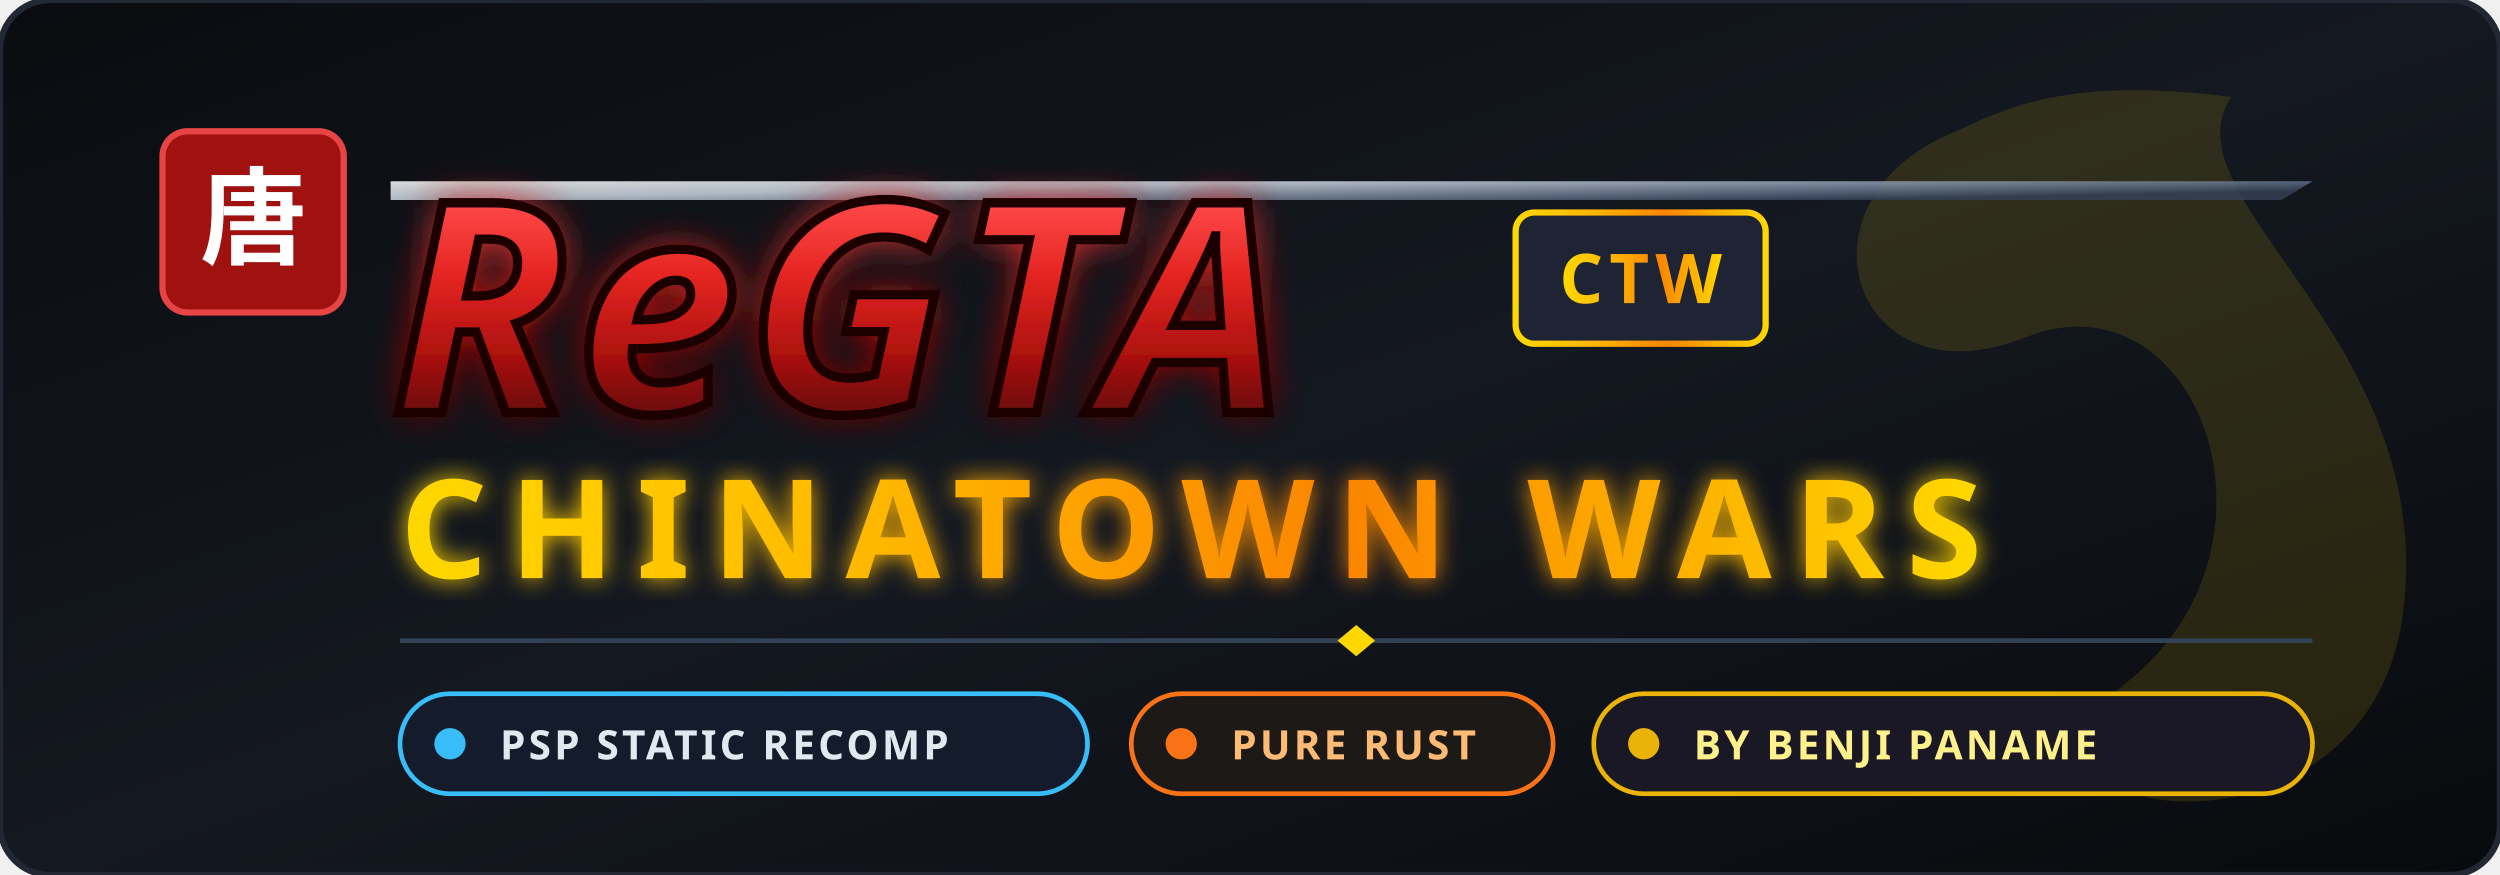
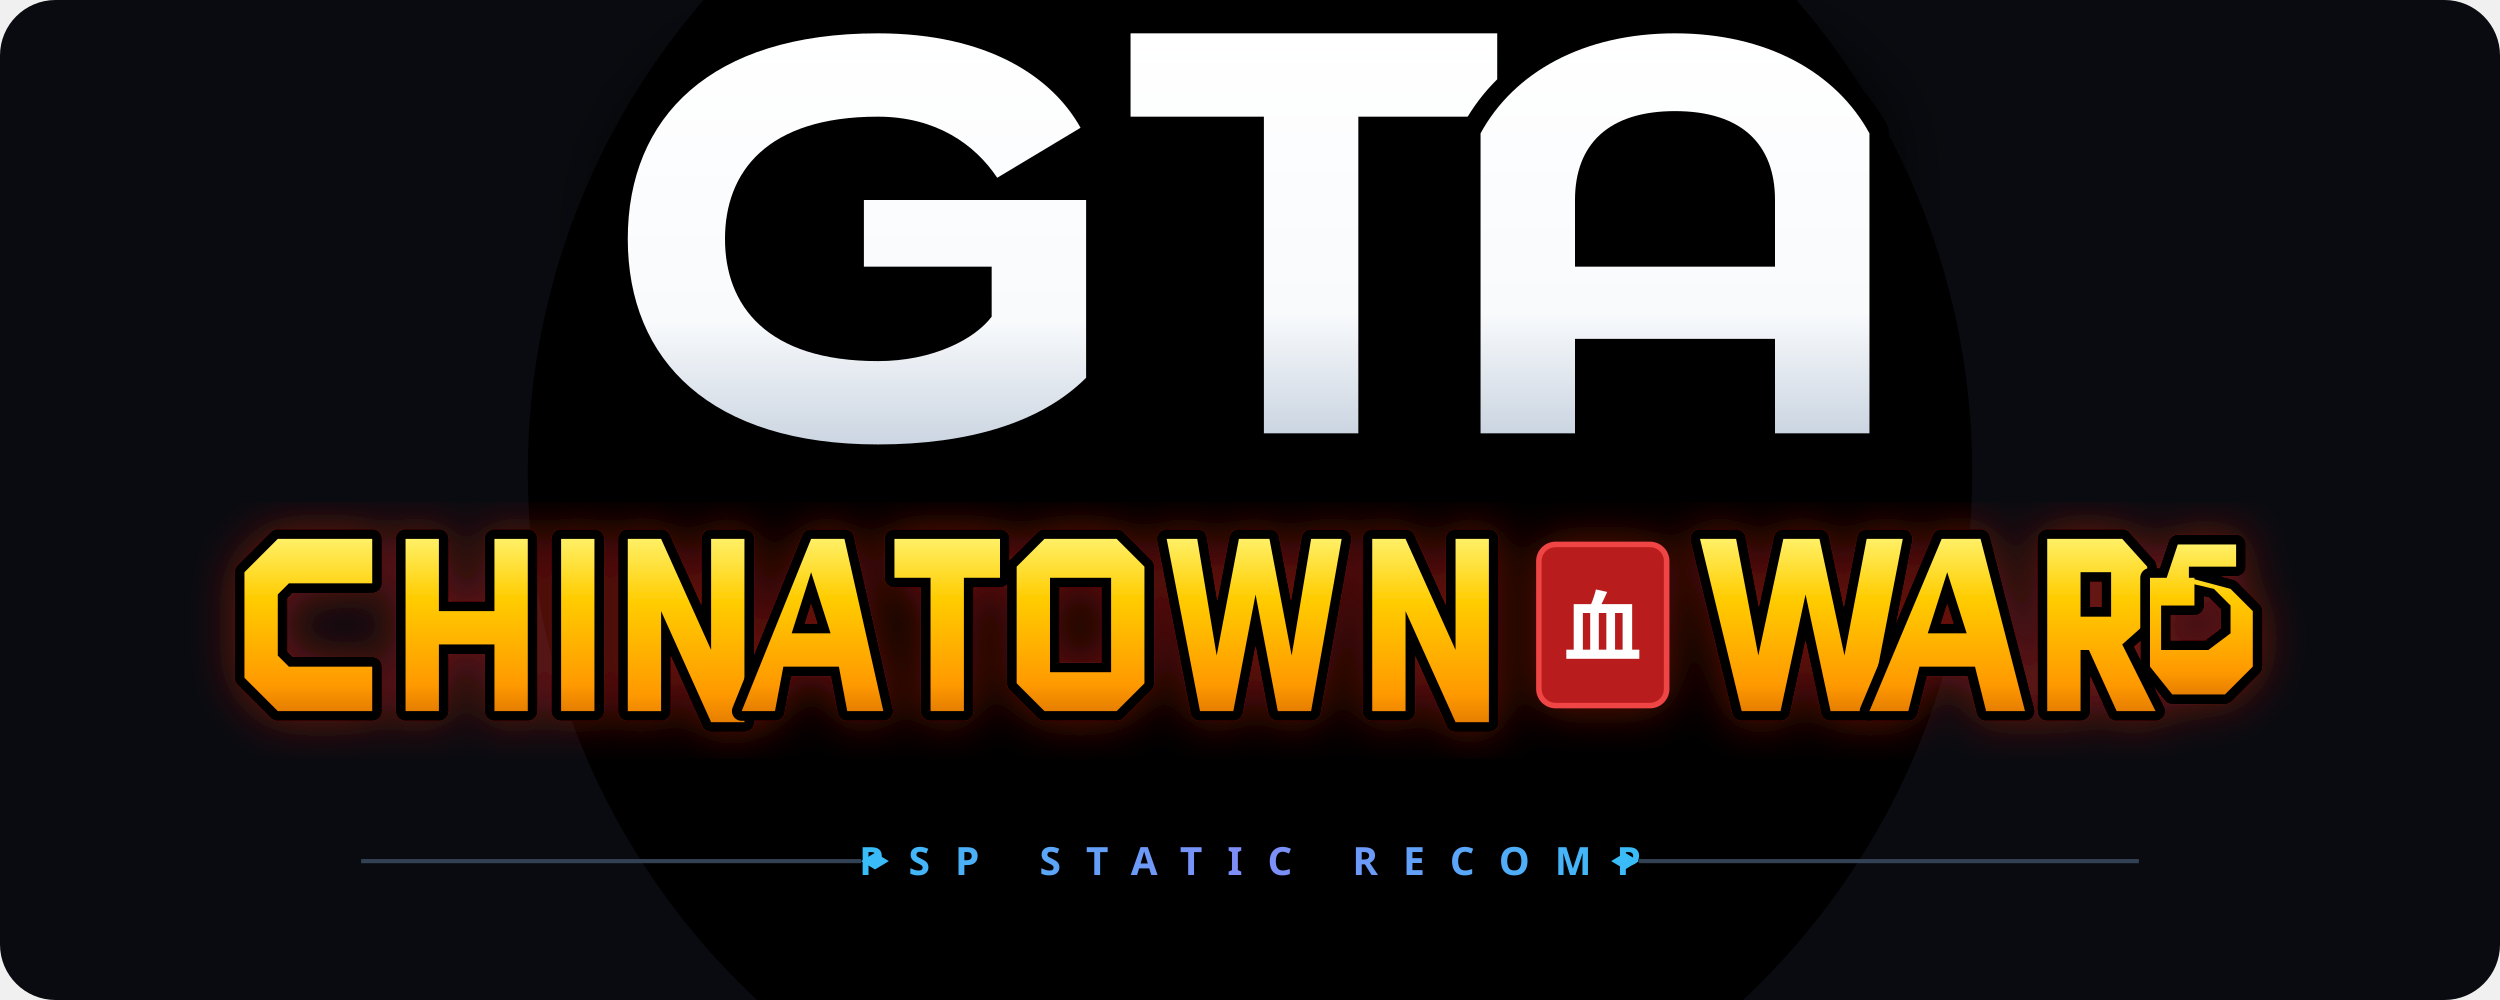
- <svg xmlns="http://www.w3.org/2000/svg" viewBox="0 0 800 280" width="100%" height="100%">
+ <svg xmlns="http://www.w3.org/2000/svg" viewBox="0 0 900 360" width="100%" height="100%">
  <defs>
-     <linearGradient id="bgGrad" x1="0%" y1="0%" x2="100%" y2="100%">
-       <stop offset="0%" stop-color="#0a0c10" />
-       <stop offset="50%" stop-color="#141820" />
-       <stop offset="100%" stop-color="#080a0d" />
+     <filter id="gtaShadow" x="-20%" y="-20%" width="140%" height="140%">
+       <feDropShadow dx="7" dy="9" stdDeviation="0" flood-color="#000000" flood-opacity="1.0" />
+       <feDropShadow dx="0" dy="0" stdDeviation="12" flood-color="rgba(0,0,0,0.8)" />
+     </filter>
+     <filter id="ctwShadow" x="-20%" y="-20%" width="140%" height="140%">
+       <feDropShadow dx="5" dy="6" stdDeviation="0" flood-color="#000000" flood-opacity="1.0" />
+       <feDropShadow dx="0" dy="0" stdDeviation="8" flood-color="rgba(229, 37, 33, 0.45)" />
+     </filter>
+     <linearGradient id="gtaWhiteGrad" x1="0%" y1="0%" x2="0%" y2="100%">
+       <stop offset="0%" stop-color="#ffffff" />
+       <stop offset="70%" stop-color="#f8fafc" />
+       <stop offset="100%" stop-color="#cbd5e1" />
    </linearGradient>
-     <linearGradient id="crimsonGrad" x1="0%" y1="0%" x2="0%" y2="100%">
-       <stop offset="0%" stop-color="#ff4a4a" />
-       <stop offset="35%" stop-color="#e52521" />
-       <stop offset="70%" stop-color="#b01210" />
-       <stop offset="100%" stop-color="#690a08" />
+     <linearGradient id="ctwGoldGrad" x1="0%" y1="0%" x2="0%" y2="100%">
+       <stop offset="0%" stop-color="#fff066" />
+       <stop offset="35%" stop-color="#ffcc00" />
+       <stop offset="85%" stop-color="#ff9900" />
+       <stop offset="100%" stop-color="#e67e00" />
    </linearGradient>
-     <linearGradient id="goldGrad" x1="0%" y1="0%" x2="100%" y2="0%">
-       <stop offset="0%" stop-color="#ffd700" />
-       <stop offset="30%" stop-color="#ffb703" />
-       <stop offset="60%" stop-color="#fb8500" />
-       <stop offset="100%" stop-color="#ffd700" />
+     <linearGradient id="recompCyanGrad" x1="0%" y1="0%" x2="100%" y2="0%">
+       <stop offset="0%" stop-color="#38bdf8" />
+       <stop offset="50%" stop-color="#818cf8" />
+       <stop offset="100%" stop-color="#38bdf8" />
    </linearGradient>
-     <linearGradient id="steelGrad" x1="0%" y1="0%" x2="100%" y2="50%">
-       <stop offset="0%" stop-color="#ffffff" />
-       <stop offset="40%" stop-color="#cbd5e1" />
-       <stop offset="80%" stop-color="#64748b" />
-       <stop offset="100%" stop-color="#334155" />
-     </linearGradient>
-     <filter id="neonGlowRed" x="-20%" y="-20%" width="140%" height="140%">
-       <feGaussianBlur stdDeviation="6" result="blur" />
-       <feMerge>
-         <feMergeNode in="blur" />
-         <feMergeNode in="SourceGraphic" />
-       </feMerge>
-     </filter>
-     <filter id="neonGlowGold" x="-20%" y="-20%" width="140%" height="140%">
-       <feGaussianBlur stdDeviation="4" result="blur" />
-       <feMerge>
-         <feMergeNode in="blur" />
-         <feMergeNode in="SourceGraphic" />
-       </feMerge>
-     </filter>
  </defs>
-   <rect width="800" height="280" rx="16" fill="url(#bgGrad)" stroke="#222734" stroke-width="2" />
-   <g opacity="0.12" transform="translate(560, 20) scale(1.1)">
-     <path d="M60,20 C10,40 30,100 80,80 C130,60 160,140 110,180 C60,220 180,240 190,160 C200,80 120,40 140,10 C100,5 80,10 60,20 Z" fill="#ffd700" />
+   <rect width="900" height="360" rx="20" fill="#090b10" />
+   <circle cx="450" cy="170" r="260" fill="radial-gradient(circle, rgba(229,37,33,0.12) 0%, rgba(255,204,0,0.04) 50%, transparent 70%)" />
+   <g id="GTA_Pricedown" filter="url(#gtaShadow)" transform="translate(81, 0)">
+     <path d="M 235,160               C 175,160 145,130 145,86               C 145,42 175,12 235,12               C 275,12 298,28 308,46               L 278,64               C 270,52 256,42 235,42               C 195,42 180,62 180,86               C 180,110 195,130 235,130               C 255,130 270,122 276,114               L 276,96               L 230,96               L 230,72               L 310,72               L 310,136               C 294,152 268,160 235,160 Z" fill="url(#gtaWhiteGrad)" stroke="#000000" stroke-width="14" stroke-linejoin="round" paint-order="stroke fill" />
+     <path d="M 326,12               L 458,12               L 458,42               L 408,42               L 408,156               L 374,156               L 374,42               L 326,42 Z" fill="url(#gtaWhiteGrad)" stroke="#000000" stroke-width="14" stroke-linejoin="round" paint-order="stroke fill" />
+     <path d="M 522,12               C 555,12 580,26 592,48               L 592,156               L 558,156               L 558,122               L 486,122               L 486,156               L 452,156               L 452,48               C 464,26 489,12 522,12 Z              M 522,40               C 498,40 486,52 486,72               L 486,96               L 558,96               L 558,72               C 558,52 546,40 522,40 Z" fill="url(#gtaWhiteGrad)" stroke="#000000" stroke-width="14" stroke-linejoin="round" paint-order="stroke fill" />
  </g>
-   <rect x="52" y="42" width="58" height="58" rx="8" fill="#b01210" stroke="#ff4a4a" stroke-width="2" opacity="0.9" />
-   <text x="81" y="82" font-family="'Segoe UI', 'Noto Sans SC', sans-serif" font-size="34" font-weight="900" fill="#ffffff" text-anchor="middle">唐</text>
-   <path d="M 125,58 L 740,58 L 730,64 L 125,64 Z" fill="url(#steelGrad)" opacity="0.85" />
-   <path d="M 125,60 L 745,60" stroke="#ff3b30" stroke-width="2" filter="url(#neonGlowRed)" />
-   <text x="125" y="132" font-family="'Impact', 'Arial Black', sans-serif" font-size="94" font-weight="900" font-style="italic" letter-spacing="2" fill="url(#crimsonGrad)" stroke="#1a0202" stroke-width="3" filter="url(#neonGlowRed)">ReGTA</text>
-   <g transform="translate(485, 68)">
-     <rect x="0" y="0" width="80" height="42" rx="6" fill="#1e2433" stroke="url(#goldGrad)" stroke-width="2" />
-     <text x="40" y="29" font-family="'Segoe UI', sans-serif" font-size="22" font-weight="900" fill="url(#goldGrad)" text-anchor="middle" letter-spacing="2">CTW</text>
+   <g id="CHINATOWN_WARS" filter="url(#ctwShadow)" transform="translate(12, 182)">
+     <g transform="translate(68, 0)">
+       <path d="M 54,12 L 20,12 L 8,24 L 8,62 L 20,74 L 54,74 L 54,58 L 24,58 L 20,54 L 20,32 L 24,28 L 54,28 Z" fill="url(#ctwGoldGrad)" stroke="#000000" stroke-width="7" stroke-linejoin="round" paint-order="stroke fill" />
+       <path d="M 66,12 L 78,12 L 78,38 L 98,38 L 98,12 L 110,12 L 110,74 L 98,74 L 98,50 L 78,50 L 78,74 L 66,74 Z" fill="url(#ctwGoldGrad)" stroke="#000000" stroke-width="7" stroke-linejoin="round" paint-order="stroke fill" />
+       <path d="M 122,12 L 134,12 L 134,74 L 122,74 Z" fill="url(#ctwGoldGrad)" stroke="#000000" stroke-width="7" stroke-linejoin="round" paint-order="stroke fill" />
+       <path d="M 146,12 L 158,12 L 176,52 L 176,12 L 188,12 L 188,78 L 176,78 L 158,38 L 158,74 L 146,74 Z" fill="url(#ctwGoldGrad)" stroke="#000000" stroke-width="7" stroke-linejoin="round" paint-order="stroke fill" />
+       <path d="M 212,12 L 224,12 L 238,74 L 225,74 L 222,58 L 202,58 L 199,74 L 187,74 Z M 205,46 L 219,46 L 212,24 Z" fill="url(#ctwGoldGrad)" stroke="#000000" stroke-width="7" stroke-linejoin="round" paint-order="stroke fill" />
+       <path d="M 242,12 L 280,12 L 280,26 L 267,26 L 267,74 L 255,74 L 255,26 L 242,26 Z" fill="url(#ctwGoldGrad)" stroke="#000000" stroke-width="7" stroke-linejoin="round" paint-order="stroke fill" />
+       <path d="M 296,12 L 322,12 L 332,22 L 332,64 L 322,74 L 296,74 L 286,64 L 286,22 Z M 298,26 L 298,60 L 320,60 L 320,26 Z" fill="url(#ctwGoldGrad)" stroke="#000000" stroke-width="7" stroke-linejoin="round" paint-order="stroke fill" />
+       <path d="M 340,12 L 351,12 L 358,54 L 366,12 L 377,12 L 385,54 L 392,12 L 403,12 L 392,74 L 380,74 L 372,32 L 364,74 L 352,74 Z" fill="url(#ctwGoldGrad)" stroke="#000000" stroke-width="7" stroke-linejoin="round" paint-order="stroke fill" />
+       <path d="M 414,12 L 426,12 L 444,52 L 444,12 L 456,12 L 456,78 L 444,78 L 426,38 L 426,74 L 414,74 Z" fill="url(#ctwGoldGrad)" stroke="#000000" stroke-width="7" stroke-linejoin="round" paint-order="stroke fill" />
+     </g>
+     <g transform="translate(542, 0)">
+       <rect x="0" y="14" width="46" height="58" rx="6" fill="#b91c1c" stroke="#ef4444" stroke-width="2" />
+       <text x="23" y="54" font-family="'Segoe UI', sans-serif" font-size="28" font-weight="900" fill="#ffffff" text-anchor="middle">血</text>
+       <path d="M 58,12 L 71,12 L 79,54 L 88,12 L 101,12 L 110,54 L 118,12 L 131,12 L 119,74 L 105,74 L 96,32 L 87,74 L 73,74 Z" fill="url(#ctwGoldGrad)" stroke="#000000" stroke-width="7" stroke-linejoin="round" paint-order="stroke fill" />
+       <path d="M 145,12 L 159,12 L 175,74 L 161,74 L 157,58 L 137,58 L 133,74 L 119,74 Z M 140,46 L 154,46 L 147,24 Z" fill="url(#ctwGoldGrad)" stroke="#000000" stroke-width="7" stroke-linejoin="round" paint-order="stroke fill" />
+       <path d="M 183,12 L 210,12 L 219,22 L 219,42 L 210,50 L 222,74 L 208,74 L 198,52 L 195,52 L 195,74 L 183,74 Z M 195,24 L 195,40 L 206,40 L 206,24 Z" fill="url(#ctwGoldGrad)" stroke="#000000" stroke-width="7" stroke-linejoin="round" paint-order="stroke fill" />
+       <path d="M 251,14 L 230,14 L 226,26 L 243,30 L 249,36 L 249,46 L 241,52 L 224,52 L 224,36 L 236,36 L 236,26 L 220,26 L 220,58 L 228,68 L 247,68 L 257,58 L 257,38 L 249,30 L 234,26 L 234,22 L 251,22 Z" fill="url(#ctwGoldGrad)" stroke="#000000" stroke-width="7" stroke-linejoin="round" paint-order="stroke fill" />
+     </g>
  </g>
-   <text x="128" y="185" font-family="'Impact', 'Arial Black', sans-serif" font-size="44" font-weight="800" letter-spacing="7" fill="url(#goldGrad)" filter="url(#neonGlowGold)">CHINATOWN WARS</text>
-   <line x1="128" y1="205" x2="740" y2="205" stroke="#334155" stroke-width="1.5" />
-   <polygon points="434,200 440,205 434,210 428,205" fill="#ffd700" />
-   <g transform="translate(128, 222)">
-     <rect x="0" y="0" width="220" height="32" rx="16" fill="#141c2b" stroke="#38bdf8" stroke-width="1.5" />
-     <circle cx="16" cy="16" r="5" fill="#38bdf8" />
-     <text x="32" y="21" font-family="'Segoe UI', sans-serif" font-size="13" font-weight="700" fill="#e2e8f0" letter-spacing="1">PSP STATIC RECOMP</text>
-   </g>
-   <g transform="translate(362, 222)">
-     <rect x="0" y="0" width="135" height="32" rx="16" fill="#1c1917" stroke="#f97316" stroke-width="1.5" />
-     <circle cx="16" cy="16" r="5" fill="#f97316" />
-     <text x="32" y="21" font-family="'Segoe UI', sans-serif" font-size="13" font-weight="700" fill="#fdba74" letter-spacing="1">PURE RUST</text>
-   </g>
-   <g transform="translate(510, 222)">
-     <rect x="0" y="0" width="230" height="32" rx="16" fill="#1a1824" stroke="#eab308" stroke-width="1.5" />
-     <circle cx="16" cy="16" r="5" fill="#eab308" />
-     <text x="32" y="21" font-family="'Segoe UI', sans-serif" font-size="13" font-weight="700" fill="#fef08a" letter-spacing="1">BY BENJI PANAME</text>
+   <g transform="translate(450, 310)">
+     <line x1="-320" y1="0" x2="-140" y2="0" stroke="#334155" stroke-width="1.5" />
+     <line x1="140" y1="0" x2="320" y2="0" stroke="#334155" stroke-width="1.5" />
+     <polygon points="-135,-3 -130,0 -135,3 -140,0" fill="#38bdf8" />
+     <polygon points="135,-3 140,0 135,3 130,0" fill="#38bdf8" />
+     <text x="0" y="5" font-family="'Segoe UI', -apple-system, sans-serif" font-size="14" font-weight="800" letter-spacing="9" fill="url(#recompCyanGrad)" text-anchor="middle">PSP STATIC RECOMP</text>
  </g>
</svg>
